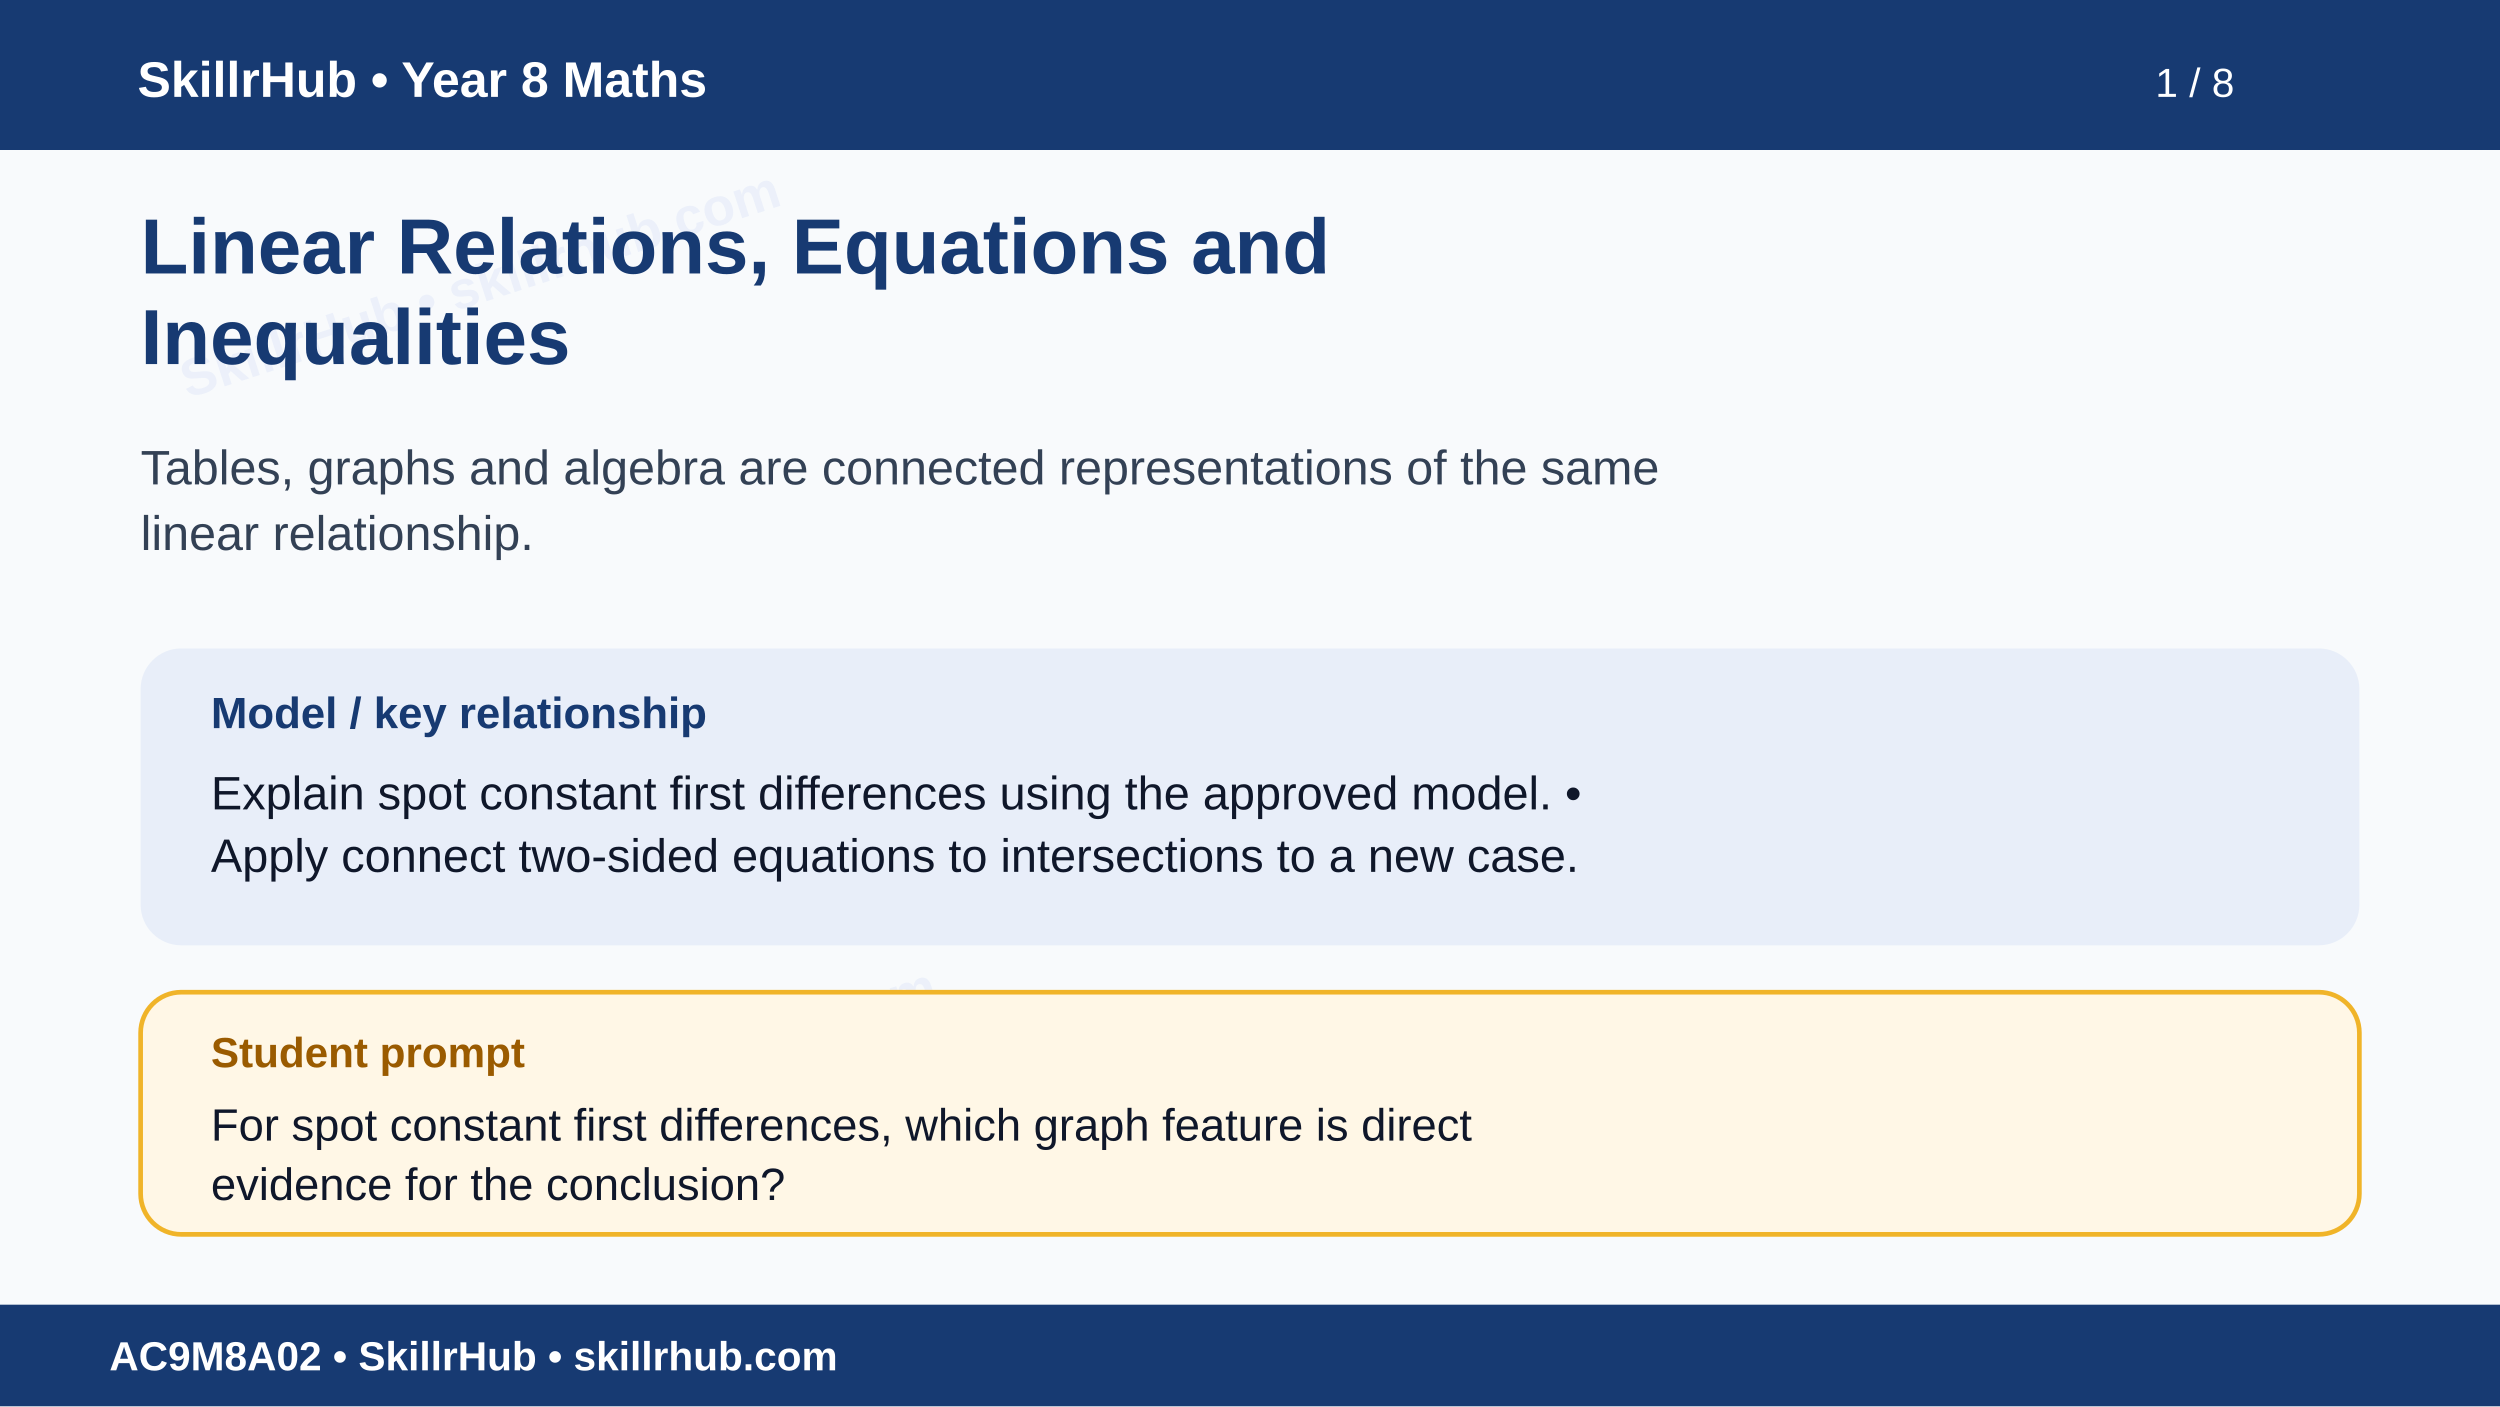
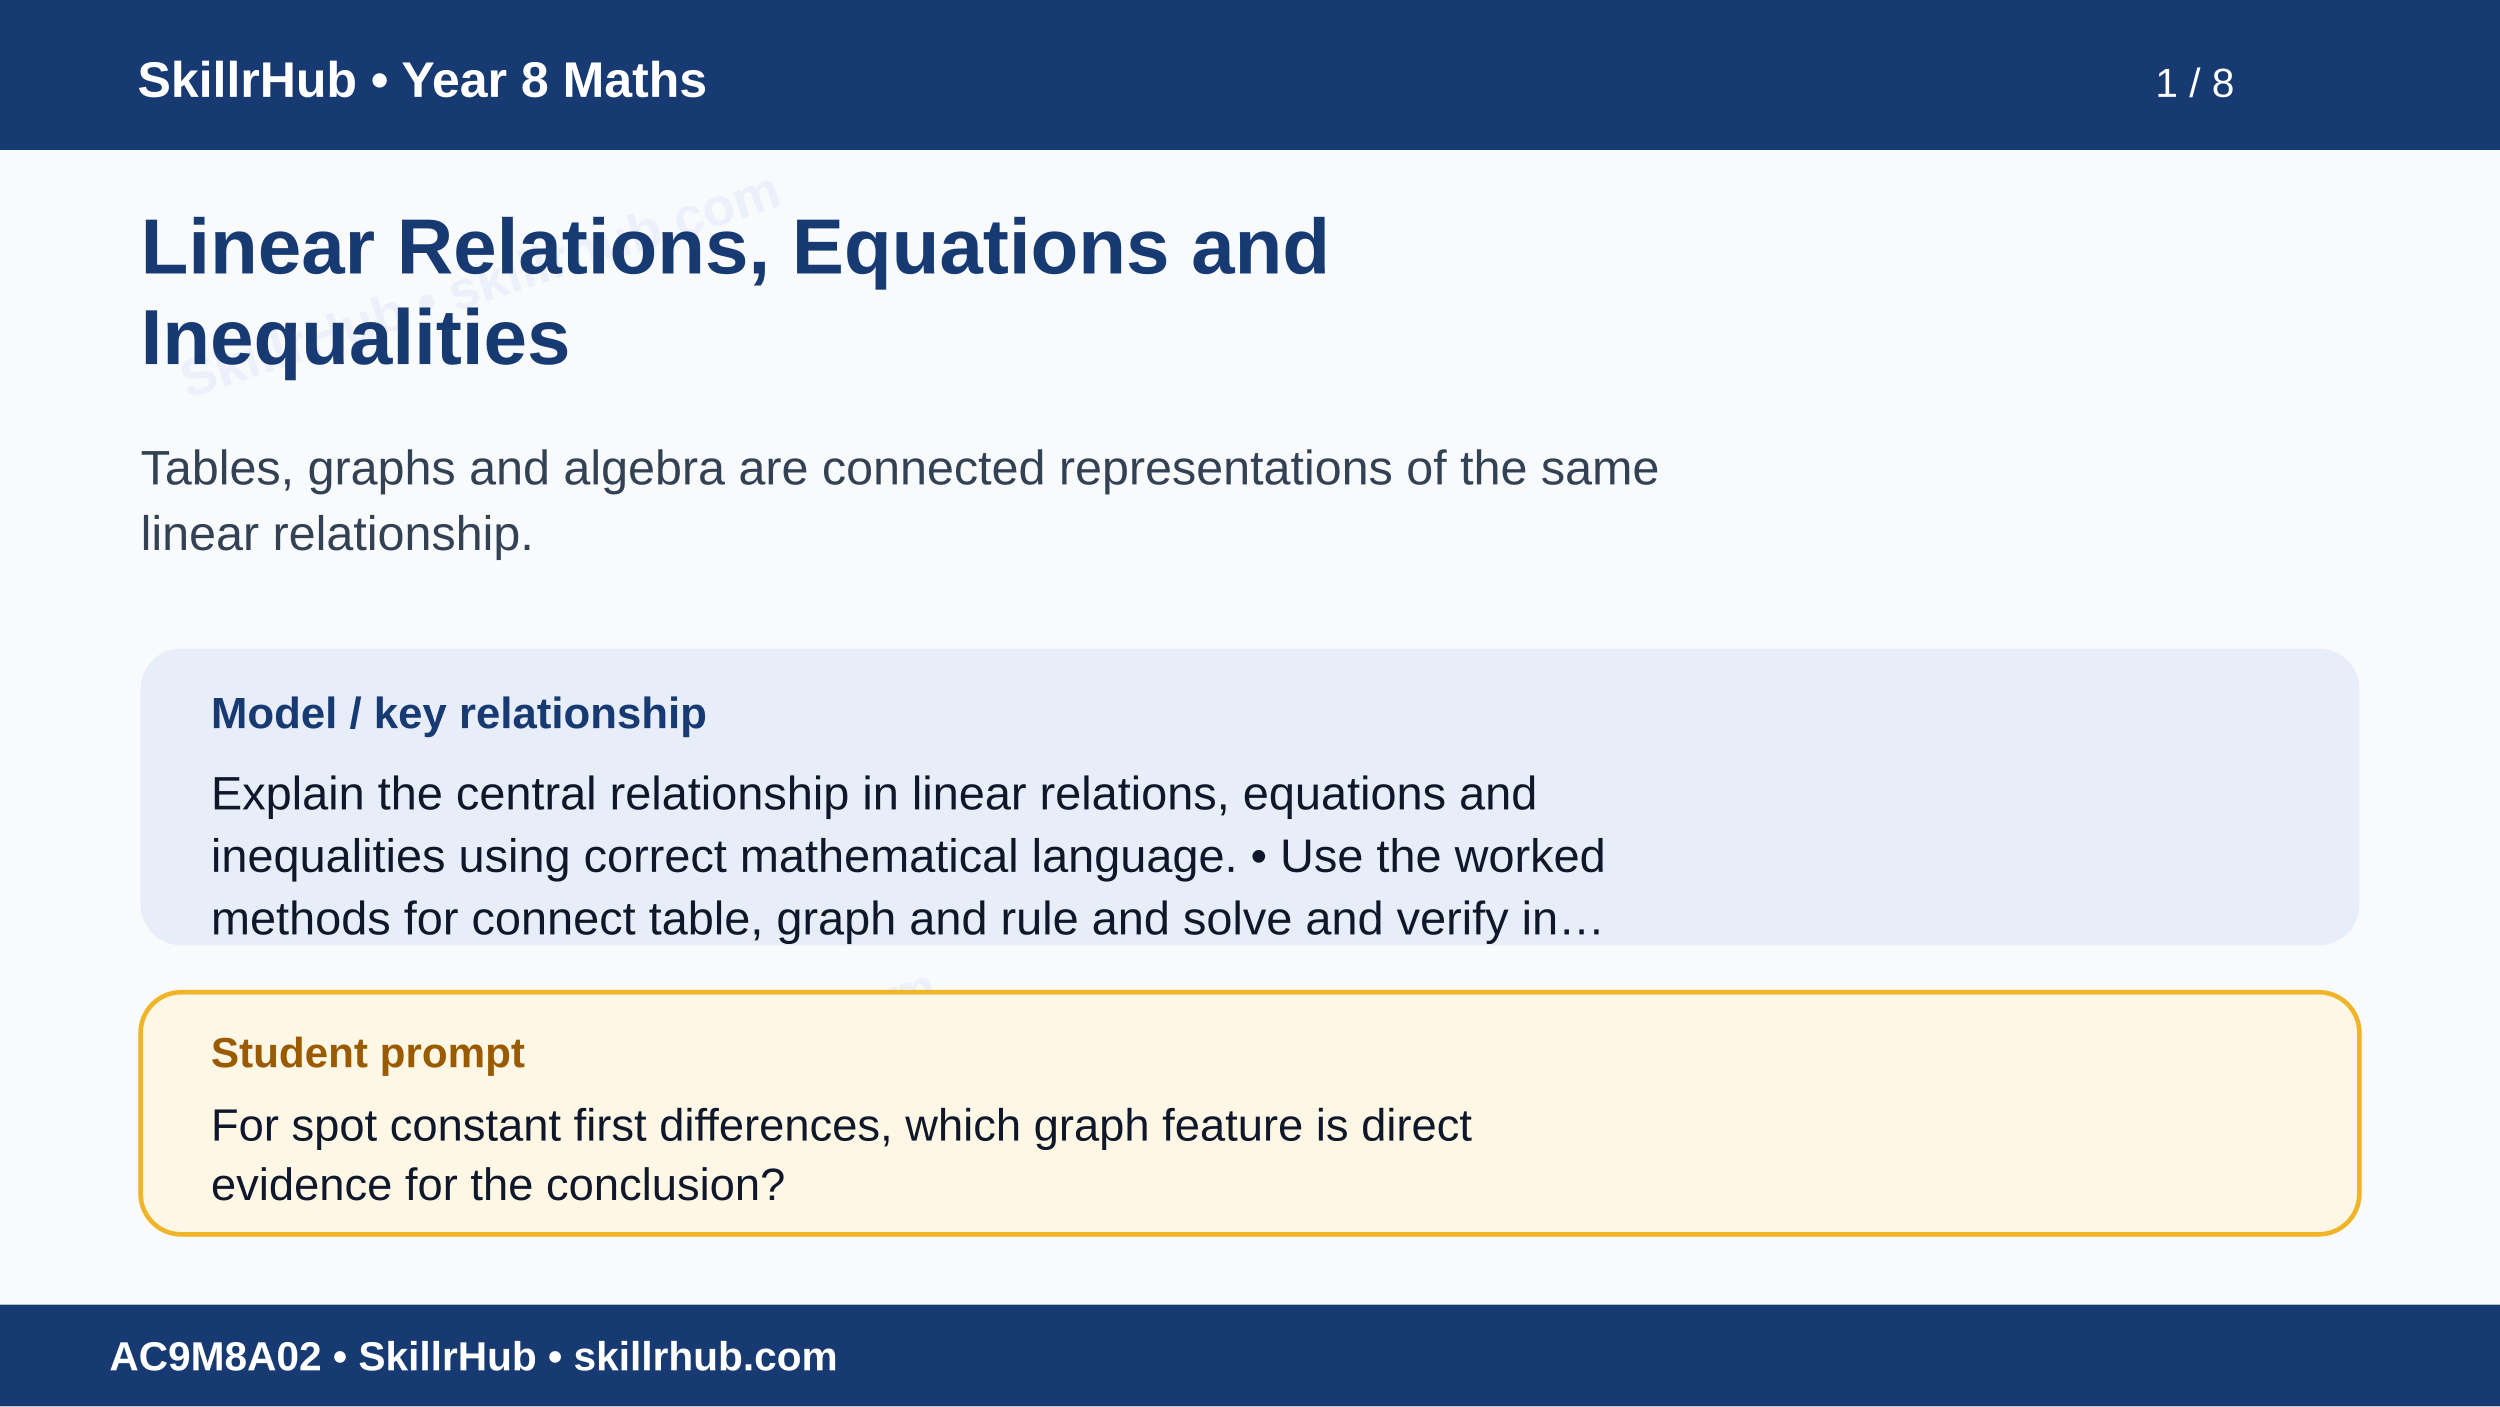
<svg xmlns="http://www.w3.org/2000/svg" width="1600" height="900" viewBox="0 0 1600 900" role="img" aria-labelledby="title desc">
  <rect width="1600" height="900" fill="#f8fafc" />
  <g opacity=".055" fill="#1d4ed8" font-family="Arial,Helvetica,sans-serif" font-size="34" font-weight="700">
    <text x="120" y="255" transform="rotate(-18 120 255)">SkillrHub • skillrhub.com</text>
    <text x="790" y="560" transform="rotate(-18 790 560)">SkillrHub • skillrhub.com</text>
    <text x="220" y="765" transform="rotate(-18 220 765)">SkillrHub • skillrhub.com</text>
  </g>
  <rect width="1600" height="96" fill="#173a72" />
  <text x="88" y="62" fill="#fff" font-family="Arial,Helvetica,sans-serif" font-size="32" font-weight="700">SkillrHub • Year 8 Maths</text>
  <text x="1430" y="62" text-anchor="end" fill="#fff" font-family="Arial,Helvetica,sans-serif" font-size="26">1 / 8</text>
  <text x="90" y="175" fill="#173a72" font-family="Arial,Helvetica,sans-serif" font-size="50" font-weight="700">Linear Relations, Equations and</text>
  <text x="90" y="233" fill="#173a72" font-family="Arial,Helvetica,sans-serif" font-size="50" font-weight="700">Inequalities</text>
  <text x="90" y="310" fill="#334155" font-family="Arial,Helvetica,sans-serif" font-size="31" font-weight="400">Tables, graphs and algebra are connected representations of the same</text>
  <text x="90" y="352" fill="#334155" font-family="Arial,Helvetica,sans-serif" font-size="31" font-weight="400">linear relationship.</text>
  <rect x="90" y="415" width="1420" height="190" rx="26" fill="#e8eef9" />
  <text x="135" y="466" fill="#173a72" font-family="Arial,Helvetica,sans-serif" font-size="28" font-weight="700">Model / key relationship</text>
-   <text x="135" y="518" fill="#0f172a" font-family="Arial,Helvetica,sans-serif" font-size="30" font-weight="400">Explain spot constant first differences using the approved model. •</text>
-   <text x="135" y="558" fill="#0f172a" font-family="Arial,Helvetica,sans-serif" font-size="30" font-weight="400">Apply connect two-sided equations to intersections to a new case.</text>
+   <text x="135" y="518" fill="#0f172a" font-family="Arial,Helvetica,sans-serif" font-size="30" font-weight="400">Explain the central relationship in linear relations, equations and</text>
+   <text x="135" y="558" fill="#0f172a" font-family="Arial,Helvetica,sans-serif" font-size="30" font-weight="400">inequalities using correct mathematical language. • Use the worked</text>
+   <text x="135" y="598" fill="#0f172a" font-family="Arial,Helvetica,sans-serif" font-size="30" font-weight="400">methods for connect table, graph and rule and solve and verify in…</text>
  <rect x="90" y="635" width="1420" height="155" rx="26" fill="#fff7e6" stroke="#f0b429" stroke-width="3" />
  <text x="135" y="683" fill="#9a5b00" font-family="Arial,Helvetica,sans-serif" font-size="27" font-weight="700">Student prompt</text>
  <text x="135" y="730" fill="#0f172a" font-family="Arial,Helvetica,sans-serif" font-size="29" font-weight="400">For spot constant first differences, which graph feature is direct</text>
  <text x="135" y="768" fill="#0f172a" font-family="Arial,Helvetica,sans-serif" font-size="29" font-weight="400">evidence for the conclusion?</text>
  <rect y="835" width="1600" height="65" fill="#173a72" />
  <text x="70" y="877" fill="#fff" font-family="Arial,Helvetica,sans-serif" font-size="26" font-weight="700">AC9M8A02 • SkillrHub • skillrhub.com</text>
</svg>
